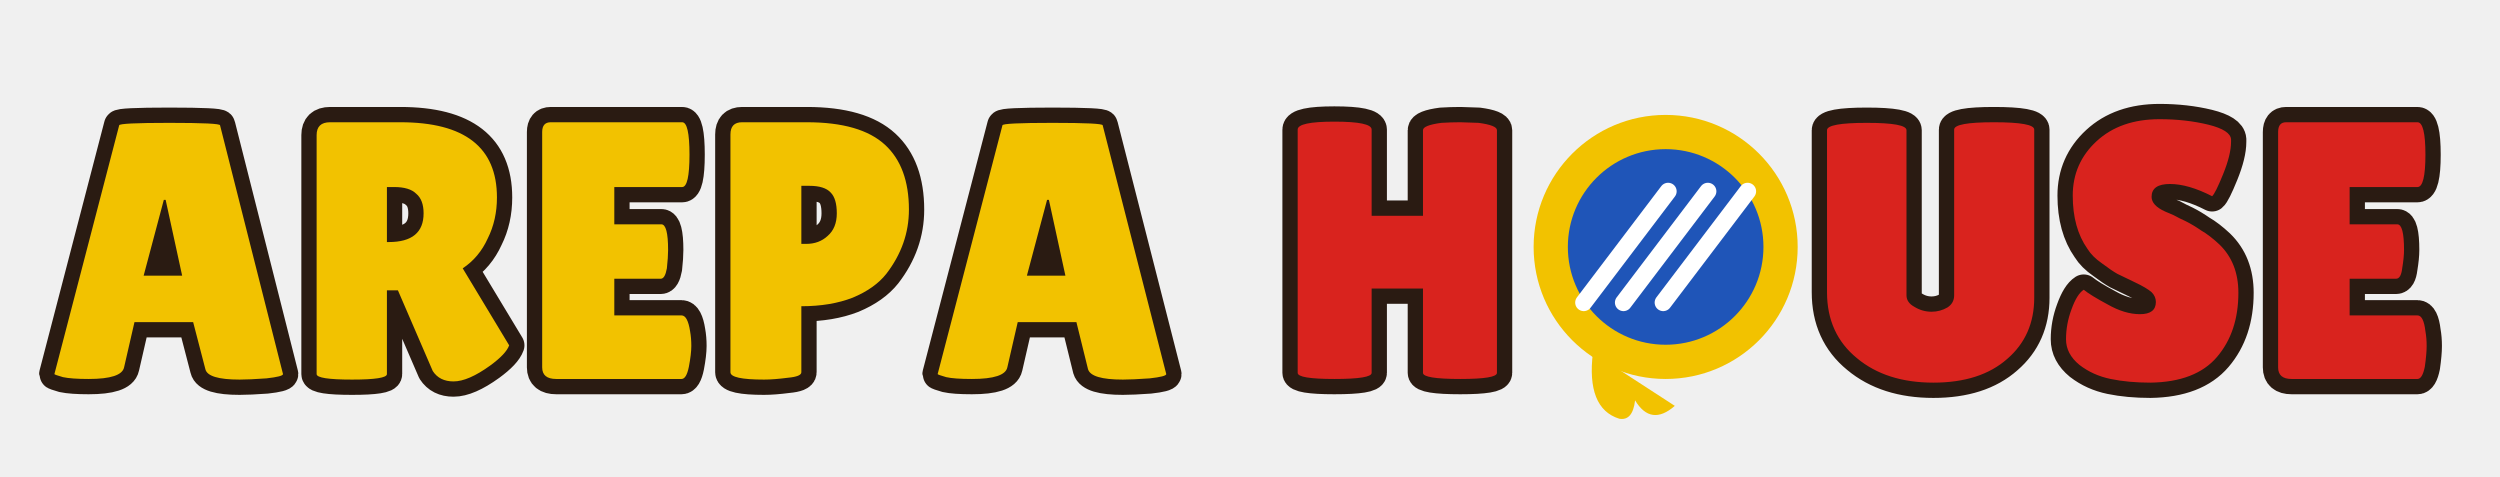
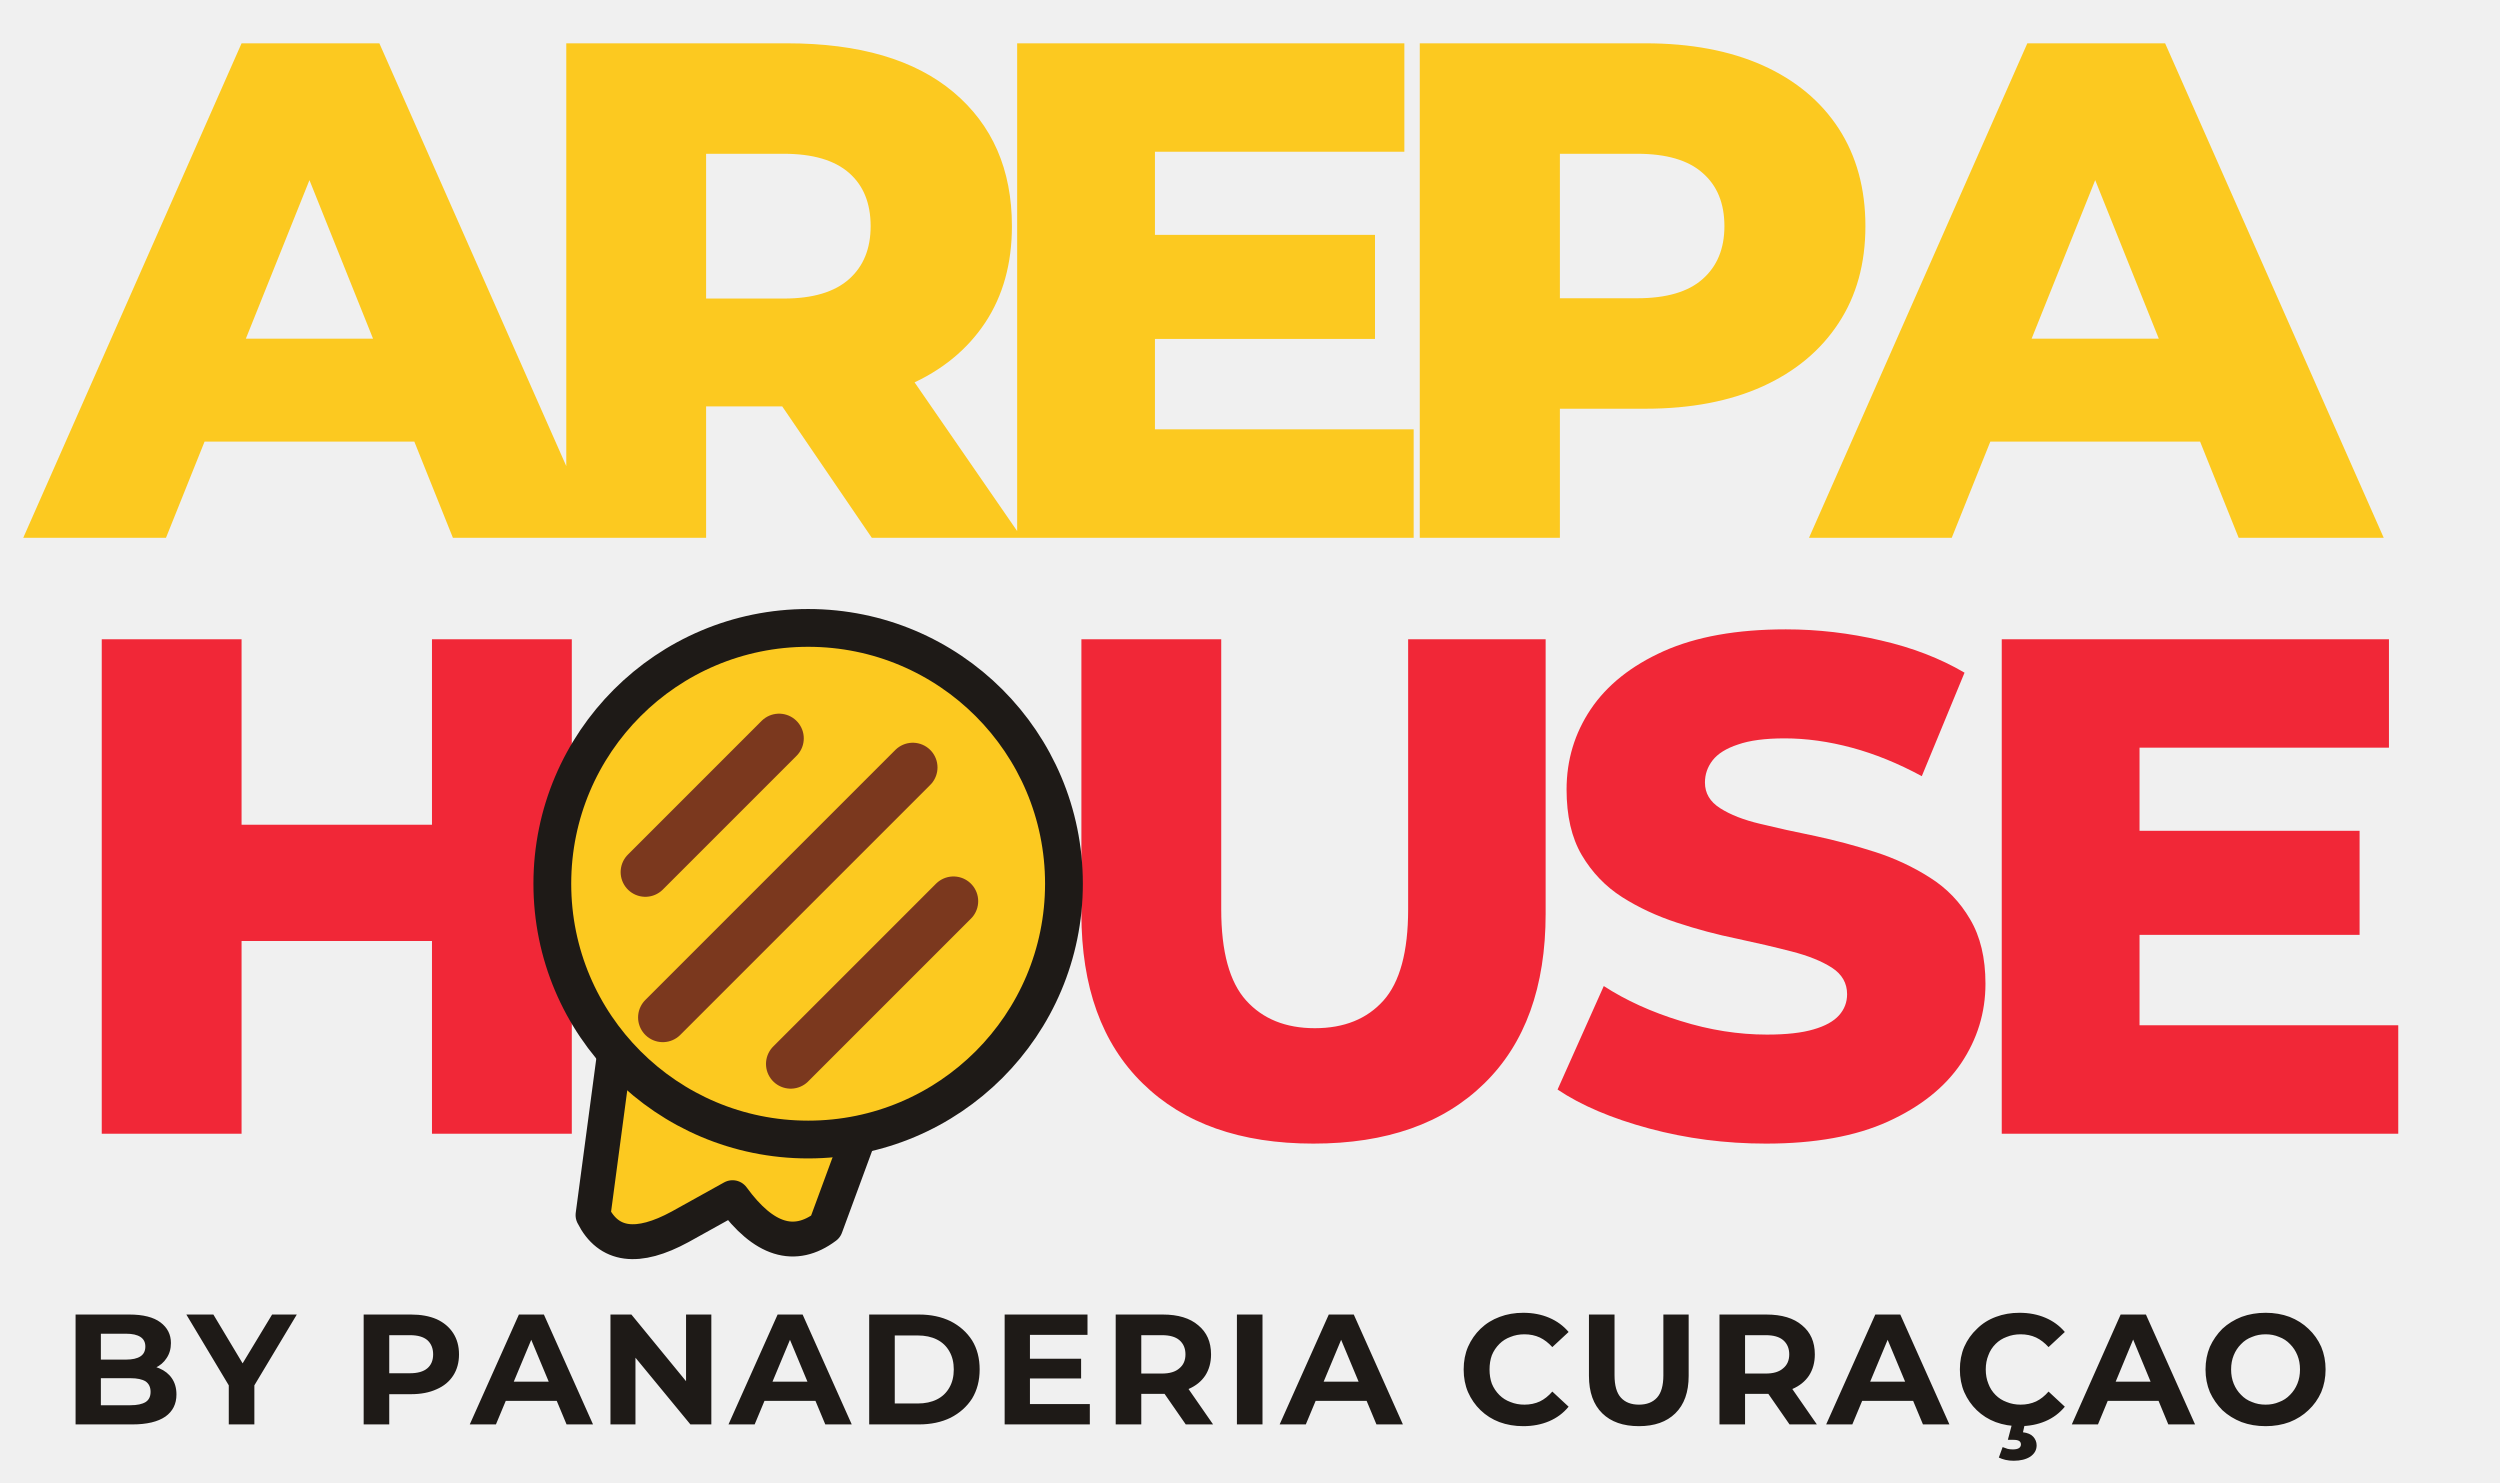
- <svg xmlns="http://www.w3.org/2000/svg" viewBox="0 0 409 78" width="409" height="78" role="img" aria-label="Arepa House">
-   <path fill="#F2C200" stroke="#2A1B12" stroke-width="5" stroke-linejoin="round" paint-order="stroke" d="M39.2 62.1Q34 62.1 33.6 60.4L31.6 52.7H22L20.3 60.1Q19.9 62 14.5 62Q11.7 62 10.3 61.7Q8.9 61.3 8.9 61.2L19.5 20.5Q19.5 20.1 27.7 20.1Q36 20.1 36 20.5L46.3 61.2Q46.3 61.6 43.6 61.9Q40.8 62.1 39.2 62.1ZM23.5 45.1H29.8L27.1 32.7H26.8ZM63.3 61.2Q63.3 62.1 57.6 62.1Q51.8 62.1 51.8 61.2V22.1Q51.8 20 54 20H65.5Q81.3 20 81.3 32.3Q81.3 36 79.8 39Q78.4 42.1 75.7 43.9L83.3 56.5Q82.8 57.9 80.2 59.8Q76.6 62.4 74.2 62.4Q71.9 62.4 70.8 60.7L65.1 47.5H63.3ZM63.3 30.6V39.6H63.6Q69.3 39.6 69.3 34.9Q69.3 32.7 68.1 31.7Q67 30.6 64.5 30.6ZM108.2 36.7Q109.3 36.7 109.3 40.9Q109.3 42.1 109.1 43.9Q108.8 45.6 108.1 45.6H100.5V51.6H111.5Q112.5 51.6 112.9 54.2Q113.1 55.3 113.1 56.6Q113.1 57.9 112.7 60Q112.3 62 111.5 62H91Q88.7 62 88.7 60.1V21.6Q88.7 20 90.1 20H111.6Q112.8 20 112.8 25.3Q112.8 30.6 111.6 30.6H100.5V36.7ZM125 62.1Q119.5 62.1 119.5 60.9V22Q119.5 20 121.4 20H132Q140.8 20 144.8 23.7Q148.7 27.3 148.7 34.3Q148.7 40 145 44.8Q143.1 47.2 139.5 48.7Q135.9 50.1 131.1 50.1V60.9Q131.1 61.6 128.9 61.8Q126.6 62.1 125 62.1ZM131.1 30.4V39.9H131.9Q134 39.9 135.4 38.6Q136.9 37.3 136.9 34.9Q136.9 32.5 135.9 31.5Q134.9 30.4 132.4 30.4ZM183.7 62.1Q178.5 62.1 178 60.4L176.1 52.7H166.5L164.8 60.1Q164.4 62 159 62Q156.1 62 154.8 61.7Q153.4 61.3 153.4 61.2L164 20.5Q164 20.1 172.2 20.1Q180.4 20.1 180.4 20.5L190.8 61.2Q190.8 61.6 188.1 61.9Q185.3 62.1 183.7 62.1ZM168 45.1H174.3L171.6 32.7H171.3Z" />
-   <path fill="#D9231E" stroke="#2A1B12" stroke-width="5" stroke-linejoin="round" paint-order="stroke" d="M244.9 61Q244.9 62 238.9 62Q232.8 62 232.8 61V47.2H224.4V61Q224.4 62 218.3 62Q212.3 62 212.3 61V21.2Q212.3 19.9 218.3 19.9Q224.4 19.9 224.4 21.2V35.3H232.8V21.3Q232.8 20.5 235.8 20.1Q237.4 20 238.9 20L241.9 20.1Q244.9 20.5 244.9 21.3Z M319.7 21.2Q319.7 20 326.2 20Q332.8 20 332.8 21.2V48.7Q332.8 54.9 328.4 58.7Q324 62.6 316.3 62.6Q308.6 62.6 303.8 58.6Q298.9 54.6 298.9 47.8V21.3Q298.9 20.1 305.4 20.1Q311.9 20.1 311.9 21.3V48.3Q311.9 49.5 313.2 50.2Q314.5 51 316 51Q317.4 51 318.6 50.3Q319.7 49.6 319.7 48.3ZM340.9 47.4Q342 48.3 344.8 49.8Q347.6 51.4 350.1 51.4Q352.7 51.4 352.7 49.4Q352.7 48.5 352 47.8Q351.2 47.1 349.3 46.2Q347.4 45.3 346.4 44.8Q345.5 44.3 343.9 43.1Q342.3 42 341.5 40.7Q339.1 37.3 339.1 32Q339.1 26.7 343 23.1Q346.9 19.5 353.3 19.5Q357.6 19.5 361.3 20.4Q364.9 21.3 365 22.8Q365 23 365 23.2Q365 25.3 363.7 28.5Q362.4 31.7 361.9 32.1Q358 30.1 355 30.1Q352 30.1 352 32.2Q352 33.6 354.2 34.6Q354.7 34.8 355.6 35.2Q356.5 35.7 357.6 36.2Q358.8 36.8 360.1 37.7Q361.5 38.5 363.1 40Q366.2 43 366.2 47.9Q366.2 54.3 362.7 58.4Q359.2 62.5 351.8 62.6Q348.2 62.6 345.3 62Q342.4 61.4 340.2 59.7Q338 57.9 338 55.5Q338 53 338.9 50.6Q339.8 48.1 340.9 47.4ZM392.2 36.7Q393.3 36.7 393.3 40.9Q393.3 42.1 393 43.9Q392.8 45.6 392 45.6H384.4V51.6H395.5Q396.5 51.6 396.8 54.2Q397 55.3 397 56.6Q397 57.9 396.7 60Q396.3 62 395.5 62H374.9Q372.7 62 372.7 60.1V21.6Q372.7 20 374 20H395.5Q396.8 20 396.8 25.3Q396.8 30.6 395.5 30.6H384.4V36.7Z" />
+ <svg xmlns="http://www.w3.org/2000/svg" viewBox="0 0 860 510" width="860" height="510" role="img" aria-label="Arepa House by Panaderia Curaçao">
+   <path d="M8 185 83.1 14.9H130.5L205.7 185H155.8L97 38.4H115.9L57.1 185ZM49.1 151.9 61.5 116.5H144.5L157 151.9Z M194.8 185V14.9H270.7Q308 14.9 328 31.7Q348.1 48.6 348.1 77.8Q348.1 97.1 338.9 111Q329.6 125 312.7 132.4Q295.7 139.8 272.4 139.8H221.5L242.9 119.6V185ZM299.9 185 257.7 123.1H308.8L351.5 185ZM242.9 124.8 221.5 102.7H269.6Q284.6 102.7 292.1 96Q299.5 89.4 299.5 77.8Q299.5 66 292.1 59.5Q284.6 52.9 269.6 52.9H221.5L242.9 30.6Z M349.9 185V14.9H483.1V52.2H397.3V147.7H486.3V185ZM394 116.6V80.8H473V116.6Z M488.4 185V14.9H566Q589.4 14.9 606.4 22.5Q623.3 30.1 632.5 44.2Q641.7 58.4 641.7 77.8Q641.7 97.1 632.5 111.1Q623.3 125.2 606.4 132.9Q589.4 140.6 566 140.6H515.1L536.6 119.6V185ZM536.6 124.8 515.1 102.6H563.2Q578.3 102.6 585.7 96Q593.2 89.4 593.2 77.8Q593.2 66 585.7 59.5Q578.3 52.9 563.2 52.9H515.1L536.6 30.6Z M622.3 185 697.4 14.9H744.8L820 185H770.1L711.3 38.4H730.2L671.4 185ZM663.4 151.9 675.8 116.5H758.8L771.3 151.9Z" fill="#FCC920" />
+   <path d="M148.6 390V219.9H196.7V390ZM35 390V219.9H83.1V390ZM79.7 323.7V283.7H151.9V323.7Z M451.8 393.4Q414.2 393.4 393.1 372.7Q372 352.1 372 314.3V219.9H420.1V312.8Q420.1 334.7 428.7 344.2Q437.3 353.7 452.3 353.7Q467.4 353.7 475.9 344.2Q484.4 334.7 484.4 312.8V219.9H531.7V314.3Q531.7 352.1 510.6 372.7Q489.5 393.4 451.8 393.4Z M607.5 393.4Q586.6 393.4 567.3 388.2Q548 383 535.8 374.8L551.7 339.2Q563.1 346.6 578.1 351.2Q593.1 355.9 607.8 355.9Q617.9 355.9 623.9 354.1Q629.8 352.4 632.6 349.3Q635.4 346.2 635.4 342Q635.4 336.3 630.2 332.9Q624.9 329.5 616.3 327.3Q607.8 325.1 597.5 322.9Q587.2 320.8 576.9 317.4Q566.5 314 558 308.6Q549.4 303.1 544.1 294.1Q538.9 285.2 538.9 271.6Q538.9 256.4 547.2 244Q555.6 231.5 572.3 224Q589.1 216.5 614.3 216.5Q630.8 216.5 647 220.3Q663.2 224 675.8 231.4L661.1 267Q648.9 260.4 637 257.2Q625.1 254 613.9 254Q603.9 254 597.9 256.1Q591.8 258.1 589.1 261.6Q586.5 265 586.5 269.2Q586.5 274.7 591.7 278Q597 281.4 605.5 283.4Q614.1 285.5 624.5 287.6Q634.8 289.8 645.1 293.1Q655.3 296.4 663.9 301.9Q672.5 307.3 677.7 316.2Q683 325.1 683 338.4Q683 353.3 674.6 365.8Q666.2 378.2 649.5 385.8Q632.8 393.4 607.5 393.4Z M688.6 390V219.9H821.8V257.2H736V352.7H825V390ZM732.7 321.6V285.8H811.7V321.6Z" fill="#F12737" />
  <g>
-     <path d="M260.6 57.7 q-1.1 9.1 4.3 10.8 q2.2 0.4 2.6 -3.0 q2.6 4.3 6.5 0.9z" fill="#F2C200" />
-     <circle cx="272.5" cy="40.4" r="21.6" fill="#F2C200" />
-     <circle cx="272.5" cy="40.4" r="16.0" fill="#1F55B8" />
-     <path d="M272.9 31.3 L259.1 49.5" stroke="#fff" stroke-width="2.8" stroke-linecap="round" />
-     <path d="M279.4 31.3 L265.6 49.5" stroke="#fff" stroke-width="2.8" stroke-linecap="round" />
-     <path d="M285.9 31.3 L272.1 49.5" stroke="#fff" stroke-width="2.8" stroke-linecap="round" />
+     <path d="M212 358 L204 418 Q212 434 234 422 L252 412 Q268 434 284 422 L298 384 Z" fill="#FCC920" stroke="#1E1A17" stroke-width="12" stroke-linejoin="round" />
+     <circle cx="278" cy="304" r="88" fill="#FCC920" stroke="#1E1A17" stroke-width="13" />
+     <path d="M222 300 L268 254 M228 350 L314 264 M272 366 L328 310" stroke="#7B381E" stroke-width="17" stroke-linecap="round" />
  </g>
+   <path d="M26 490V452.2H44.5Q51.6 452.2 55.2 454.9Q58.8 457.6 58.8 462Q58.8 465 57.3 467.2Q55.9 469.4 53.3 470.6Q50.8 471.8 47.5 471.8L48.5 469.5Q52.1 469.5 54.8 470.7Q57.6 471.9 59.1 474.1Q60.7 476.4 60.7 479.7Q60.7 484.6 56.9 487.3Q53 490 45.5 490ZM34.7 483.4H44.9Q48.3 483.4 50.1 482.3Q51.8 481.2 51.8 478.8Q51.8 476.4 50.1 475.2Q48.3 474.1 44.9 474.1H34V467.7H43.4Q46.6 467.7 48.3 466.6Q50 465.5 50 463.2Q50 461 48.3 459.9Q46.6 458.8 43.4 458.8H34.7Z M78.7 490V474.6L80.7 479.9L64.1 452.2H73.4L86.1 473.4H80.8L93.6 452.2H102.1L85.5 479.9L87.5 474.6V490Z  M125.1 490V452.2H141.4Q146.5 452.2 150.2 453.8Q153.9 455.5 155.9 458.6Q157.9 461.7 157.9 465.9Q157.9 470.1 155.9 473.2Q153.9 476.3 150.2 477.9Q146.5 479.6 141.4 479.6H130L133.9 475.6V490ZM133.9 476.6 130 472.4H141Q145 472.4 147 470.7Q149 469 149 465.9Q149 462.8 147 461Q145 459.3 141 459.3H130L133.9 455.2Z M161.6 490 178.5 452.2H187.1L204 490H194.9L181 456.7H184.5L170.6 490ZM170.1 481.9 172.4 475.3H191.9L194.2 481.9Z M210 490V452.2H217.2L239.5 479.4H236V452.2H244.7V490H237.5L215.1 462.8H218.6V490Z M250.6 490 267.5 452.2H276.1L293 490H283.9L270 456.7H273.5L259.6 490ZM259.1 481.9 261.4 475.3H280.9L283.2 481.9Z M299 490V452.2H316.1Q322.3 452.2 327 454.5Q331.7 456.9 334.4 461.1Q337 465.3 337 471.1Q337 476.8 334.4 481.1Q331.7 485.3 327 487.7Q322.3 490 316.1 490ZM307.8 482.8H315.7Q319.5 482.8 322.3 481.4Q325.1 480 326.6 477.3Q328.1 474.7 328.1 471.1Q328.1 467.5 326.6 464.9Q325.1 462.2 322.3 460.8Q319.5 459.4 315.7 459.4H307.8Z M345.6 490V452.2H374.1V459.2H354.3V483H374.9V490ZM353.6 474.2V467.4H371.9V474.2Z M383.8 490V452.2H400Q407.9 452.2 412.2 455.9Q416.6 459.5 416.6 465.9Q416.6 470.1 414.6 473.2Q412.6 476.2 408.9 477.8Q405.3 479.5 400.2 479.5H388.7L392.6 475.6V490ZM407.9 490 398.4 476.3H407.8L417.3 490ZM392.6 476.6 388.7 472.5H399.7Q403.7 472.5 405.7 470.7Q407.8 469 407.8 465.9Q407.8 462.8 405.7 461Q403.7 459.3 399.7 459.3H388.7L392.6 455.2Z M425.5 490V452.2H434.3V490Z M440.2 490 457.1 452.2H465.7L482.6 490H473.5L459.6 456.7H463.1L449.2 490ZM448.7 481.9 451 475.3H470.5L472.8 481.9Z  M524 490.6Q519.6 490.6 515.8 489.2Q512.1 487.8 509.3 485.1Q506.6 482.5 505 478.9Q503.5 475.4 503.5 471.1Q503.5 466.8 505 463.3Q506.6 459.7 509.3 457.1Q512.1 454.4 515.9 453Q519.6 451.6 524 451.6Q528.9 451.6 532.9 453.3Q536.9 455 539.6 458.2L534 463.4Q532 461.2 529.7 460.1Q527.3 459 524.4 459Q521.8 459 519.6 459.9Q517.4 460.7 515.8 462.3Q514.1 464 513.2 466.2Q512.4 468.4 512.4 471.1Q512.4 473.8 513.2 476Q514.1 478.2 515.8 479.9Q517.4 481.5 519.6 482.3Q521.8 483.2 524.4 483.2Q527.3 483.2 529.7 482.1Q532 481 534 478.7L539.6 483.9Q536.9 487.2 532.9 488.9Q528.9 490.6 524 490.6Z M563.8 490.6Q555.7 490.6 551.2 486.2Q546.6 481.7 546.6 473.3V452.2H555.4V473.1Q555.4 478.4 557.6 480.8Q559.8 483.2 563.8 483.2Q567.8 483.2 570 480.8Q572.2 478.4 572.2 473.1V452.2H580.9V473.3Q580.9 481.7 576.3 486.2Q571.8 490.6 563.8 490.6Z M591.5 490V452.2H607.6Q615.6 452.2 619.9 455.9Q624.3 459.5 624.3 465.9Q624.3 470.1 622.3 473.2Q620.3 476.2 616.6 477.8Q613 479.5 607.9 479.5H596.4L600.3 475.6V490ZM615.6 490 606.1 476.3H615.5L625 490ZM600.3 476.6 596.4 472.5H607.4Q611.4 472.5 613.4 470.7Q615.5 469 615.5 465.9Q615.5 462.8 613.4 461Q611.4 459.3 607.4 459.3H596.4L600.3 455.2Z M628.2 490 645.1 452.2H653.7L670.6 490H661.5L647.6 456.7H651.1L637.2 490ZM636.7 481.9 639 475.3H658.5L660.8 481.9Z M694.7 490.6Q690.3 490.6 686.5 489.2Q682.8 487.8 680 485.1Q677.3 482.5 675.7 478.9Q674.2 475.4 674.2 471.1Q674.2 466.8 675.7 463.3Q677.3 459.7 680.1 457.1Q682.8 454.4 686.6 453Q690.3 451.6 694.7 451.6Q699.6 451.6 703.6 453.3Q707.6 455 710.3 458.2L704.7 463.4Q702.7 461.2 700.4 460.1Q698 459 695.1 459Q692.5 459 690.3 459.9Q688.1 460.7 686.5 462.3Q684.8 464 684 466.2Q683.1 468.4 683.1 471.1Q683.1 473.8 684 476Q684.8 478.2 686.5 479.9Q688.1 481.5 690.3 482.3Q692.5 483.2 695.1 483.2Q698 483.2 700.4 482.1Q702.7 481 704.7 478.7L710.3 483.9Q707.6 487.2 703.6 488.9Q699.6 490.6 694.7 490.6ZM692.7 502.5Q691.2 502.5 689.9 502.2Q688.6 501.9 687.6 501.4L688.9 497.8Q689.7 498.1 690.6 498.4Q691.4 498.6 692.4 498.6Q693.9 498.6 694.6 498.1Q695.2 497.6 695.2 496.9Q695.2 496.1 694.6 495.7Q694 495.3 692.6 495.3H690.7L692.2 489.6H696.6L695.9 492.7Q698.3 493 699.4 494.2Q700.6 495.5 700.6 497.2Q700.6 499.6 698.4 501.1Q696.2 502.5 692.7 502.5Z M712.7 490 729.5 452.2H738.2L755.1 490H745.9L732.1 456.7H735.5L721.7 490ZM721.1 481.9 723.4 475.3H742.9L745.2 481.9Z M779.4 490.6Q774.9 490.6 771.1 489.2Q767.3 487.7 764.5 485.1Q761.8 482.4 760.2 478.9Q758.7 475.3 758.7 471.1Q758.7 466.9 760.2 463.3Q761.8 459.8 764.5 457.1Q767.3 454.5 771.1 453Q774.9 451.6 779.4 451.6Q783.8 451.6 787.6 453Q791.4 454.5 794.1 457.1Q796.9 459.7 798.5 463.3Q800 466.9 800 471.1Q800 475.3 798.5 478.9Q796.9 482.5 794.1 485.1Q791.4 487.7 787.6 489.2Q783.8 490.6 779.4 490.6ZM779.4 483.2Q781.9 483.2 784 482.3Q786.2 481.5 787.8 479.8Q789.4 478.2 790.3 476Q791.2 473.8 791.2 471.1Q791.2 468.4 790.3 466.2Q789.4 464 787.8 462.4Q786.2 460.7 784 459.9Q781.9 459 779.4 459Q776.8 459 774.7 459.9Q772.5 460.7 770.9 462.4Q769.3 464 768.4 466.2Q767.5 468.4 767.5 471.1Q767.5 473.8 768.4 476Q769.3 478.2 770.9 479.8Q772.5 481.5 774.7 482.3Q776.8 483.2 779.4 483.2Z" fill="#1E1A17" />
</svg>
